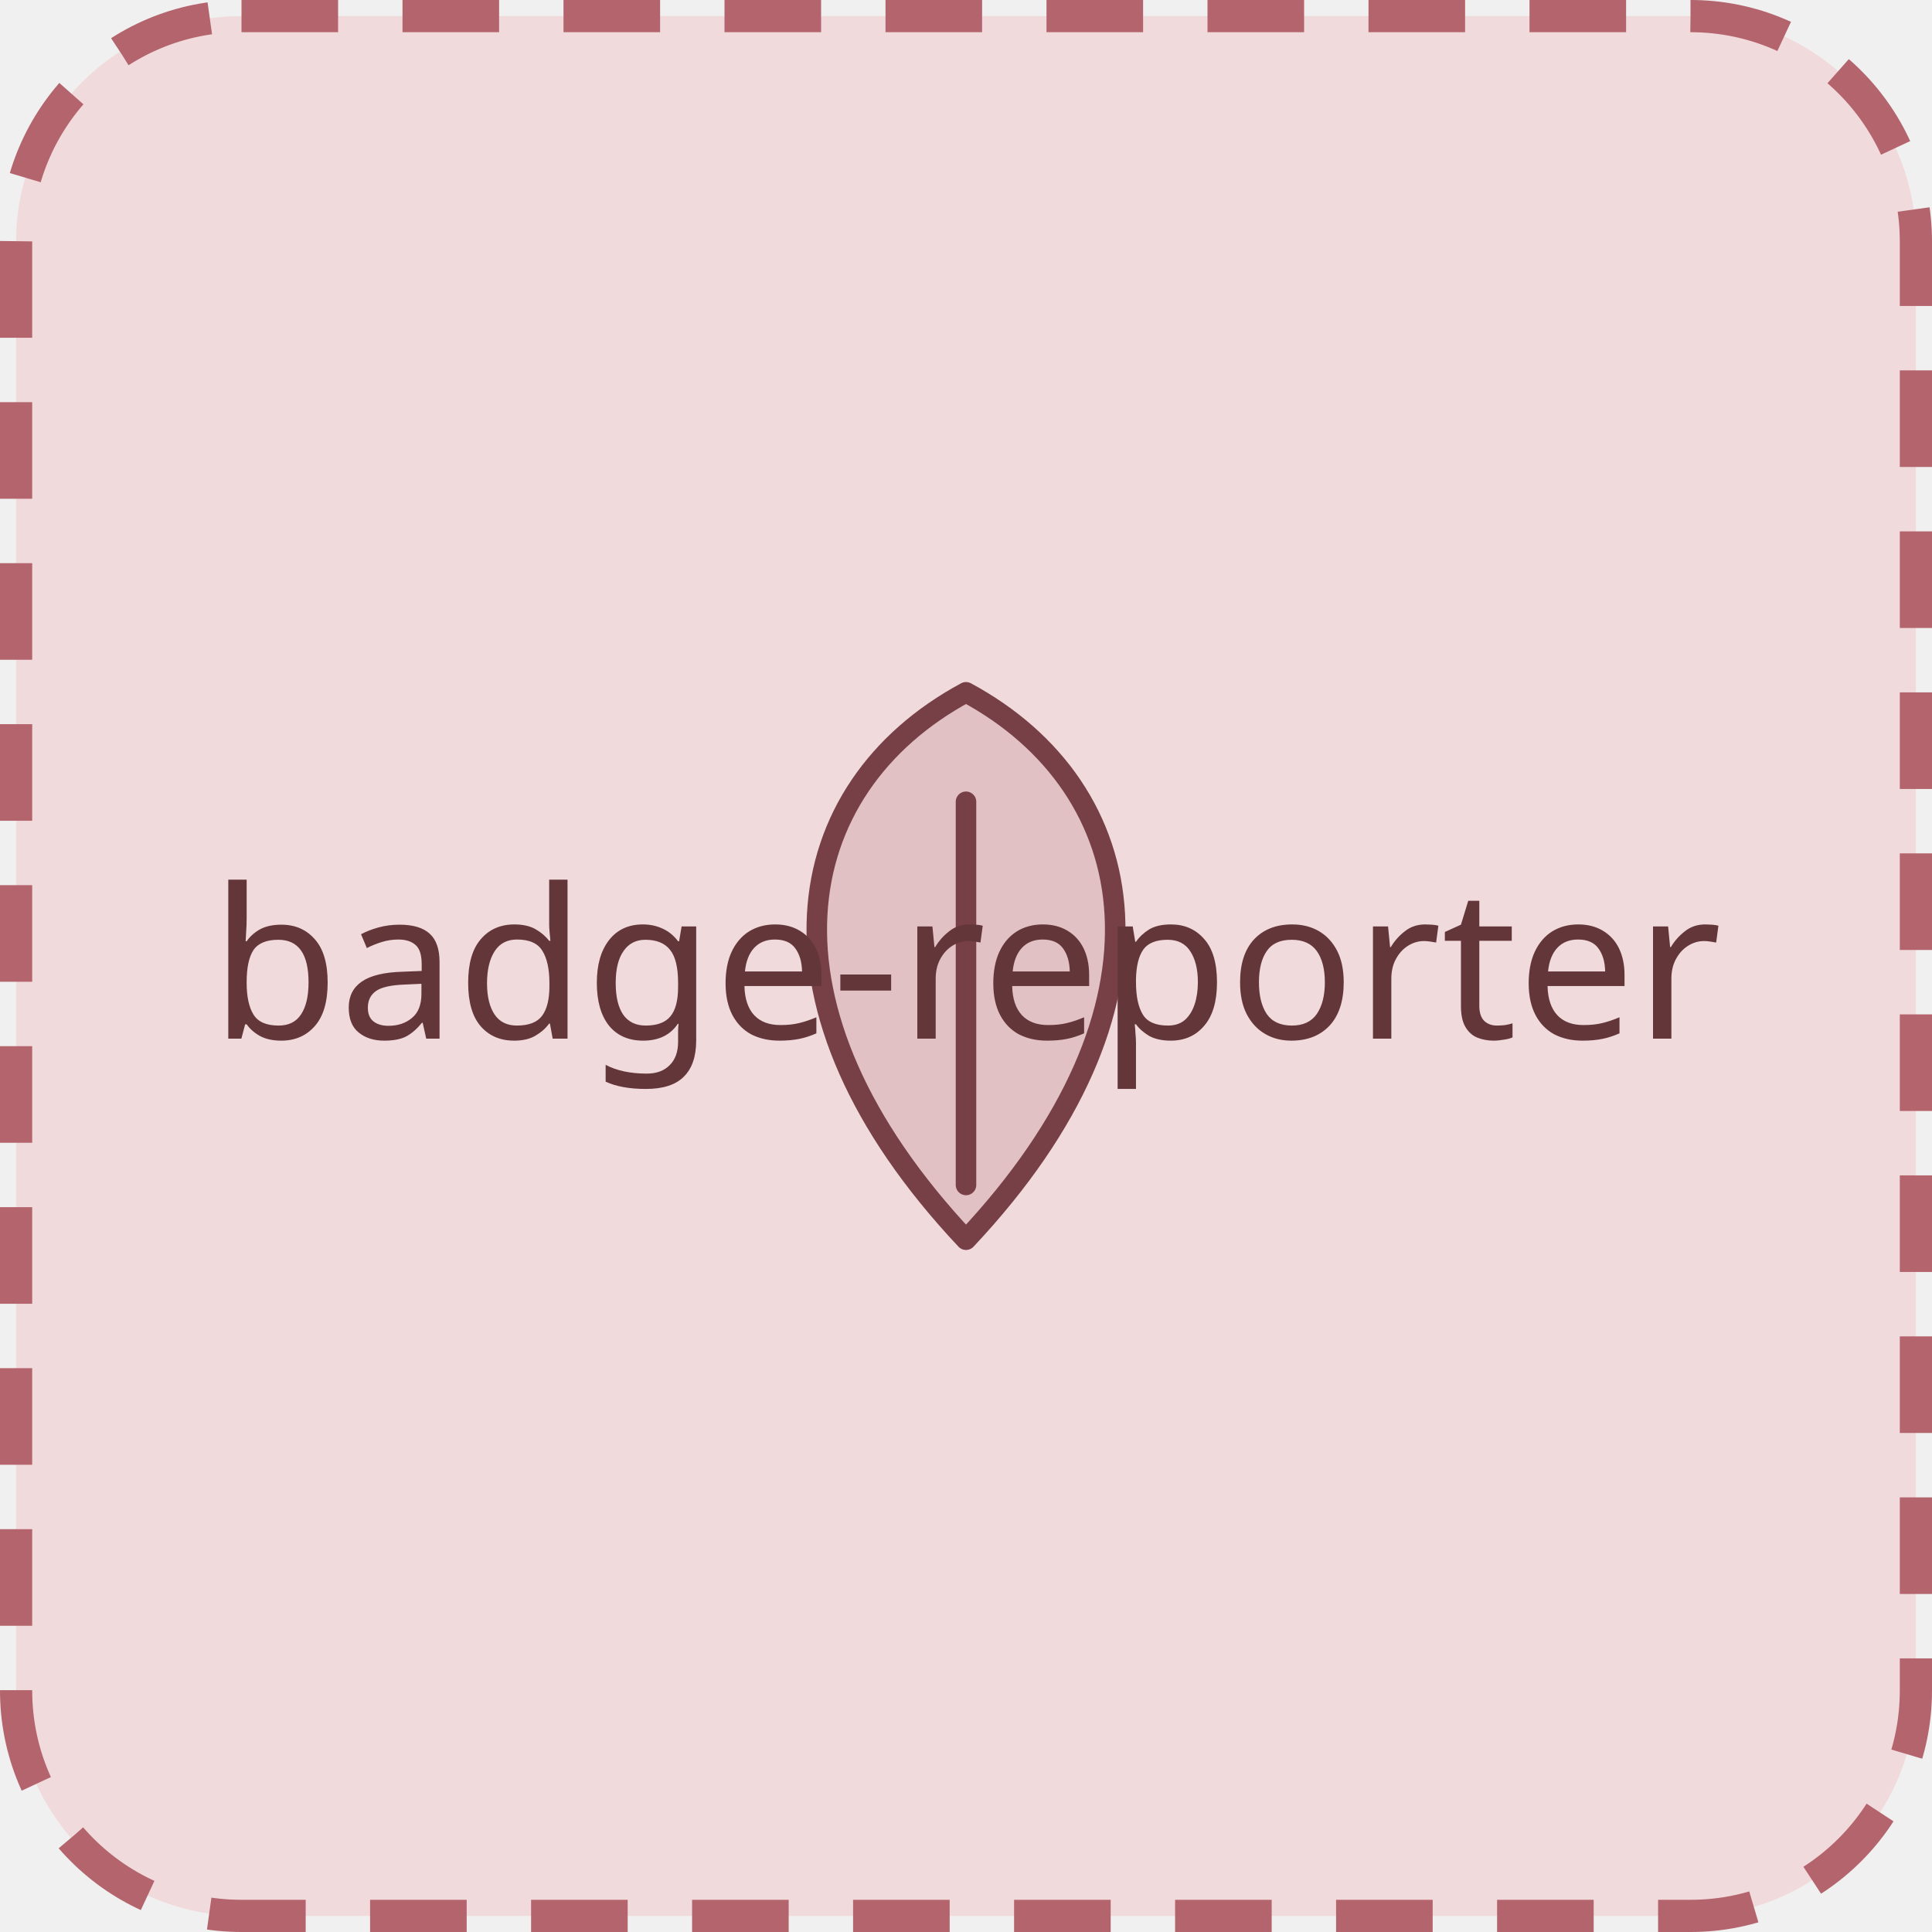
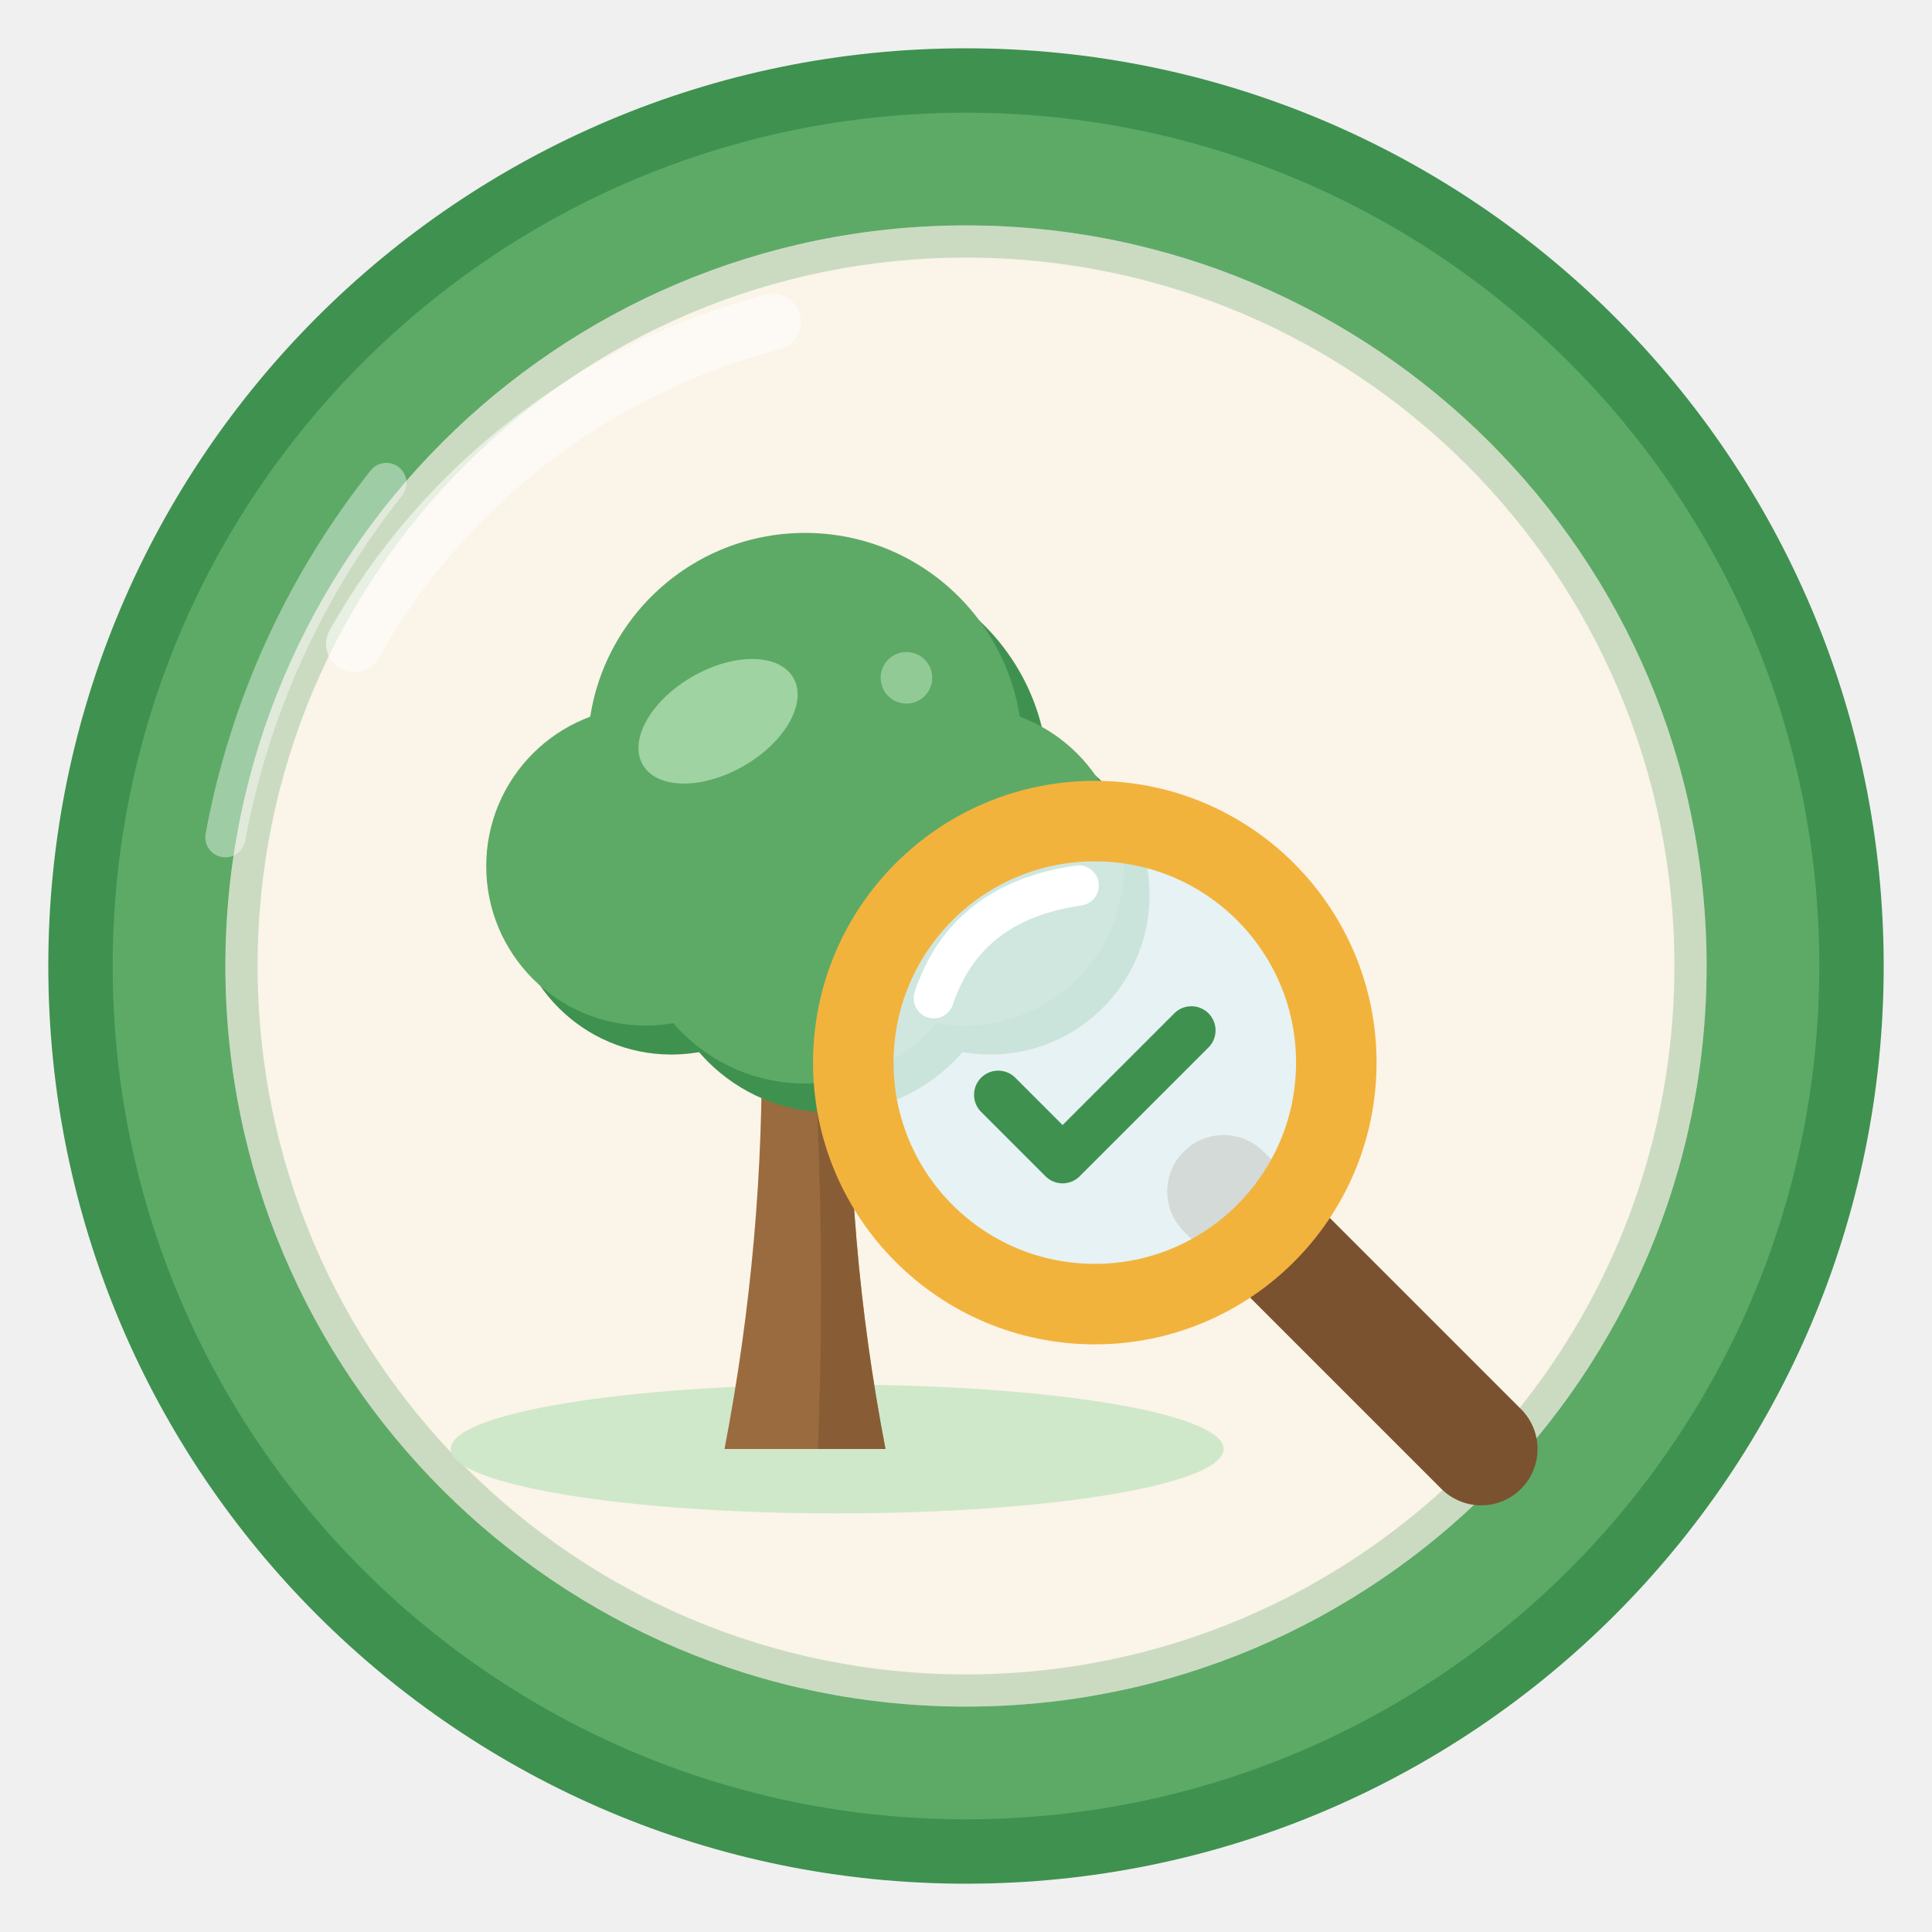
- <svg xmlns="http://www.w3.org/2000/svg" width="120" height="120" viewBox="0 0 120 120">
-   <rect x="1" y="1" width="118" height="118" rx="14" fill="hsl(354 45% 90%)" stroke="hsl(354 35% 55%)" stroke-width="2" stroke-dasharray="6 4" />
-   <g transform="translate(39.6 39.6) scale(0.425)" fill="hsl(354 35% 82%)" stroke="hsl(354 30% 36%)" stroke-width="3" stroke-linejoin="round" stroke-linecap="round">
-     <path d="M48 8C74 22 80 54 48 88C16 54 22 22 48 8Z" />
-     <path d="M48 24V80" fill="none" />
-   </g>
-   <text dominant-baseline="middle" x="50%" y="50%" text-anchor="middle" font-family="sans-serif" font-size="13" fill="hsl(354 30% 30%)">badge-reporter</text>
+ <svg xmlns="http://www.w3.org/2000/svg" width="120" height="120" viewBox="0 0 120 120" role="img">
+   <circle cx="60" cy="60" r="57" fill="#3F9150" />
+   <circle cx="60" cy="60" r="53" fill="#5DAA67" />
+   <circle cx="60" cy="60" r="46" fill="#fbf4e8" />
+   <circle cx="60" cy="60" r="45" fill="none" stroke="#3F9150" stroke-opacity=".25" stroke-width="2" />
+   <path d="M22 40A42 42 0 0 1 48 20" fill="none" stroke="#fff" stroke-opacity=".55" stroke-width="3.5" stroke-linecap="round" />
+   <path d="M14 52A50 50 0 0 1 24 30" fill="none" stroke="#fff" stroke-opacity=".4" stroke-width="2.5" stroke-linecap="round" />
+   <ellipse cx="52" cy="90" rx="24" ry="4" fill="#CFE8C9" />
+   <path d="M45 90Q47.5 77 47.3 64L52.8 64Q52.5 77 55 90Z" fill="#9A6B3F" />
+   <path d="M50.5 64L52.8 64Q52.5 77 55 90L50.8 90Q51.3 77 50.5 64Z" fill="#7a5230" opacity=".55" />
+   <circle cx="51.6" cy="48.4" r="13.5" fill="#3F9150" />
+   <circle cx="41.7" cy="55.6" r="9.9" fill="#3F9150" />
+   <circle cx="61.5" cy="55.6" r="9.9" fill="#3F9150" />
+   <circle cx="51.6" cy="58.3" r="10.8" fill="#3F9150" />
+   <circle cx="50" cy="46.6" r="13.5" fill="#5DAA67" />
+   <circle cx="40.1" cy="53.8" r="9.9" fill="#5DAA67" />
+   <circle cx="59.9" cy="53.8" r="9.9" fill="#5DAA67" />
+   <circle cx="50" cy="56.5" r="10.8" fill="#5DAA67" />
+   <ellipse cx="44.6" cy="44.8" rx="5.4" ry="3.2" fill="#b6e0b4" opacity=".75" transform="rotate(-30 44.6 44.8)" />
+   <circle cx="56.3" cy="42.1" r="1.6" fill="#b6e0b4" opacity=".6" />
+   <path d="M76 74L92 90" stroke="#7a5230" stroke-width="7" stroke-linecap="round" />
+   <circle cx="68" cy="66" r="15" fill="#e3f2f4" fill-opacity=".85" />
+   <circle cx="68" cy="66" r="15" fill="none" stroke="#F2B33D" stroke-width="5" />
+   <path d="M58 62Q60 56 67 55" fill="none" stroke="#fff" stroke-width="2.5" stroke-linecap="round" />
+   <path d="M62 68l4 4l8-8" fill="none" stroke="#3F9150" stroke-width="3" stroke-linecap="round" stroke-linejoin="round" />
</svg>
